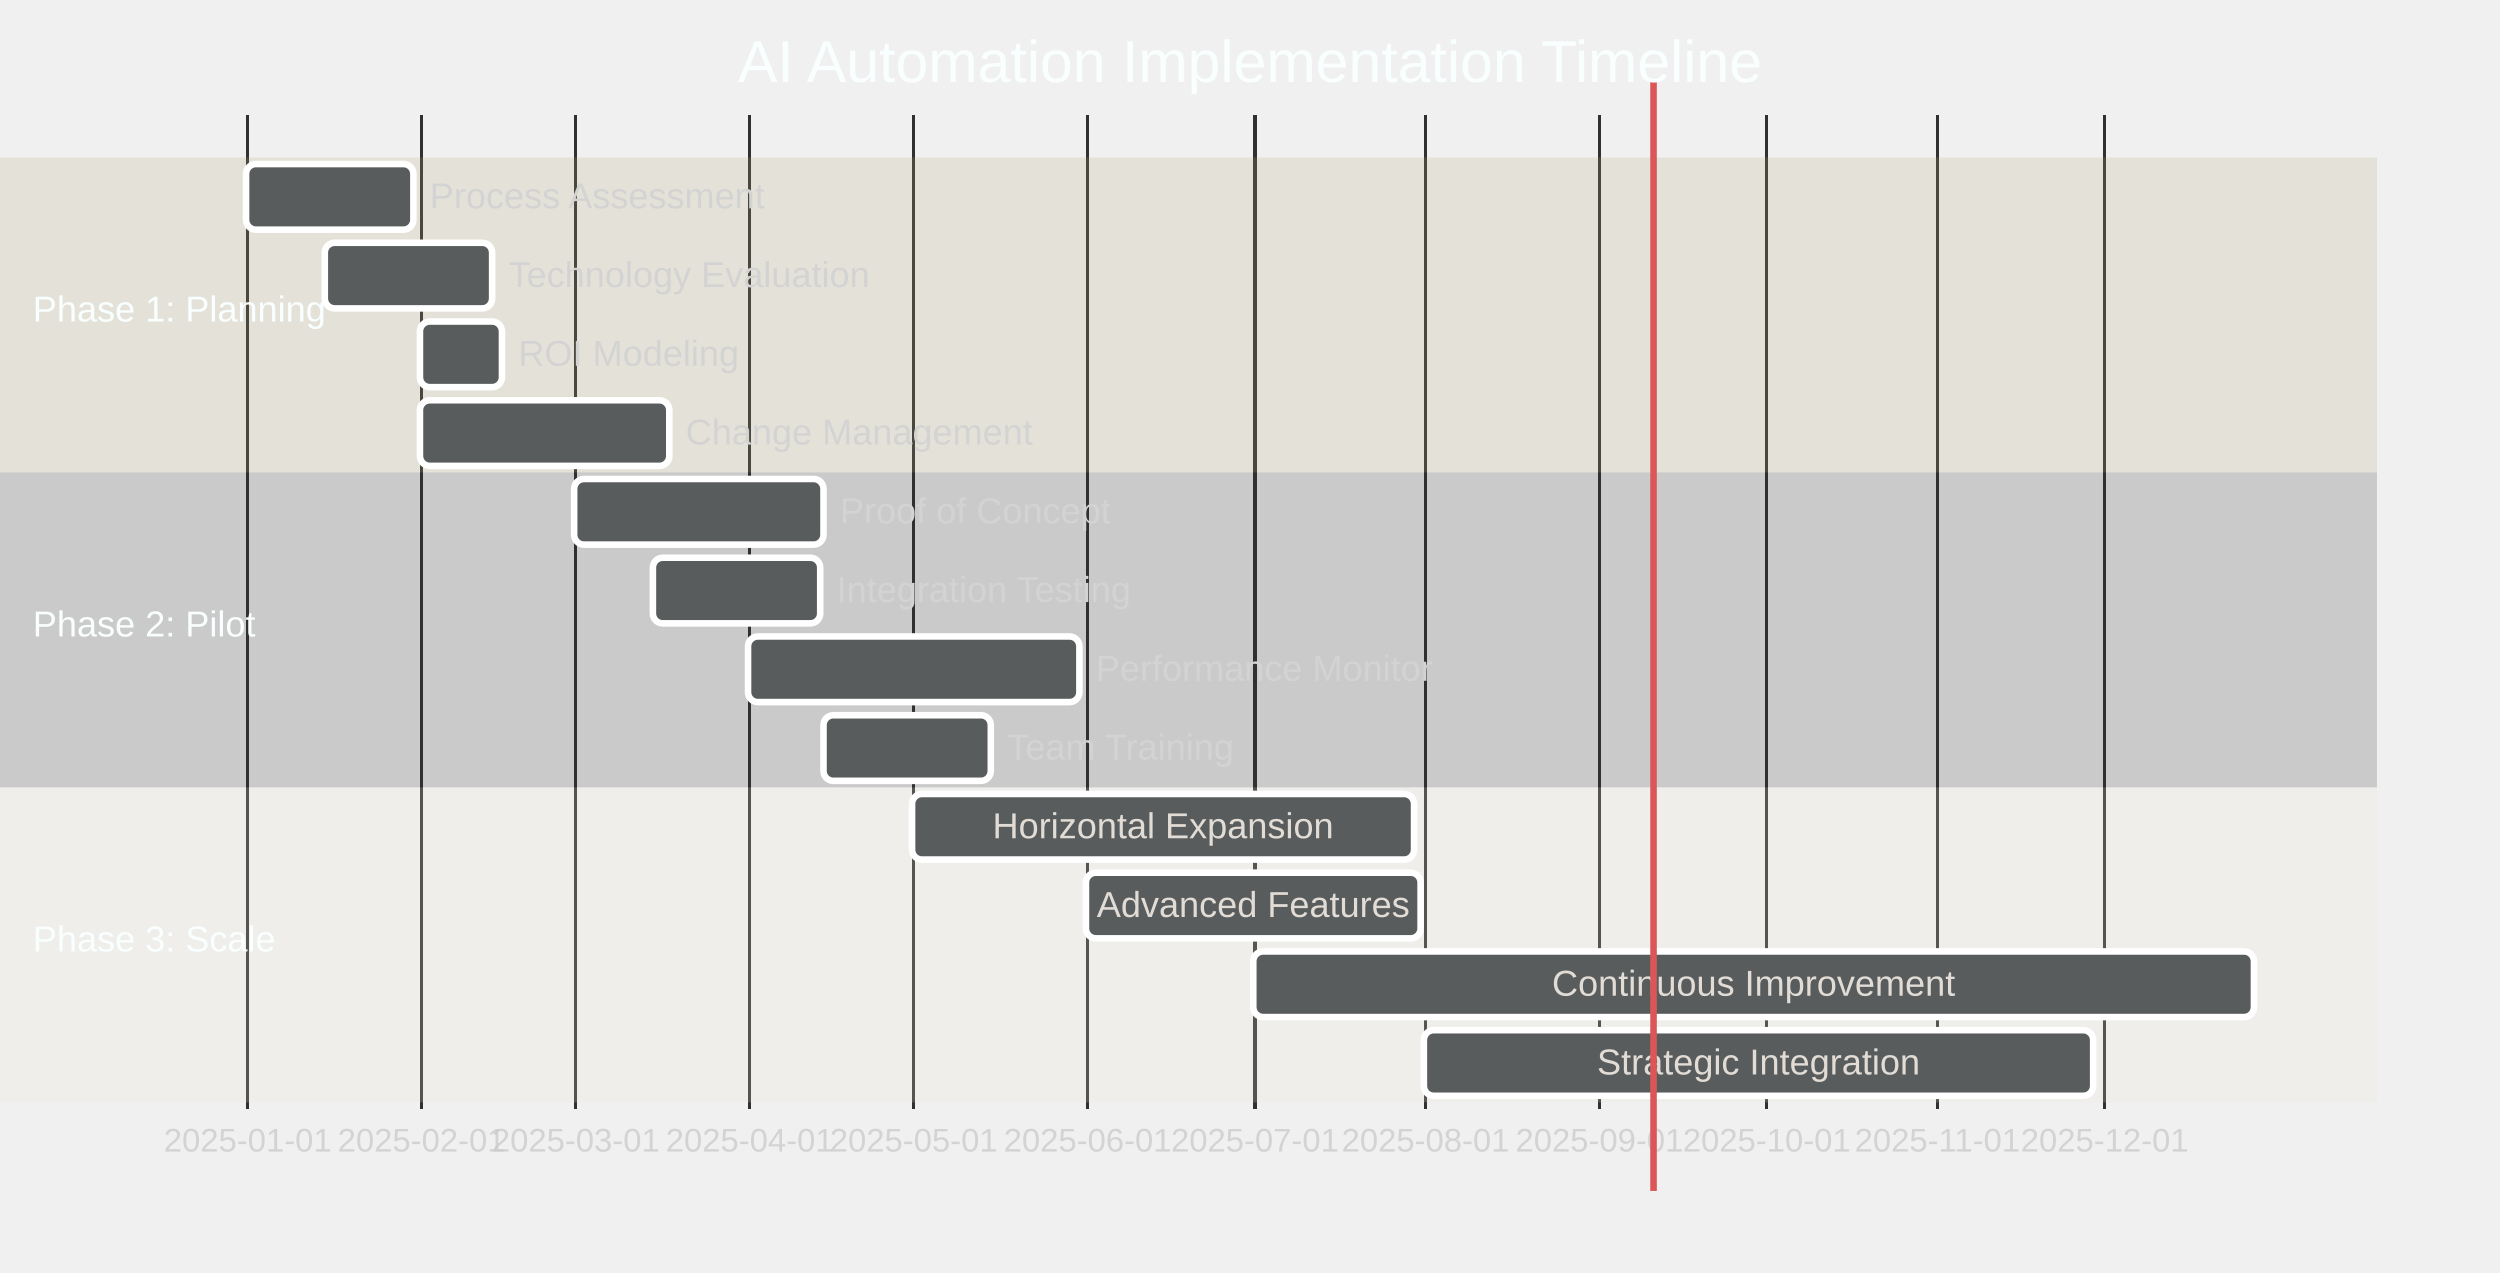
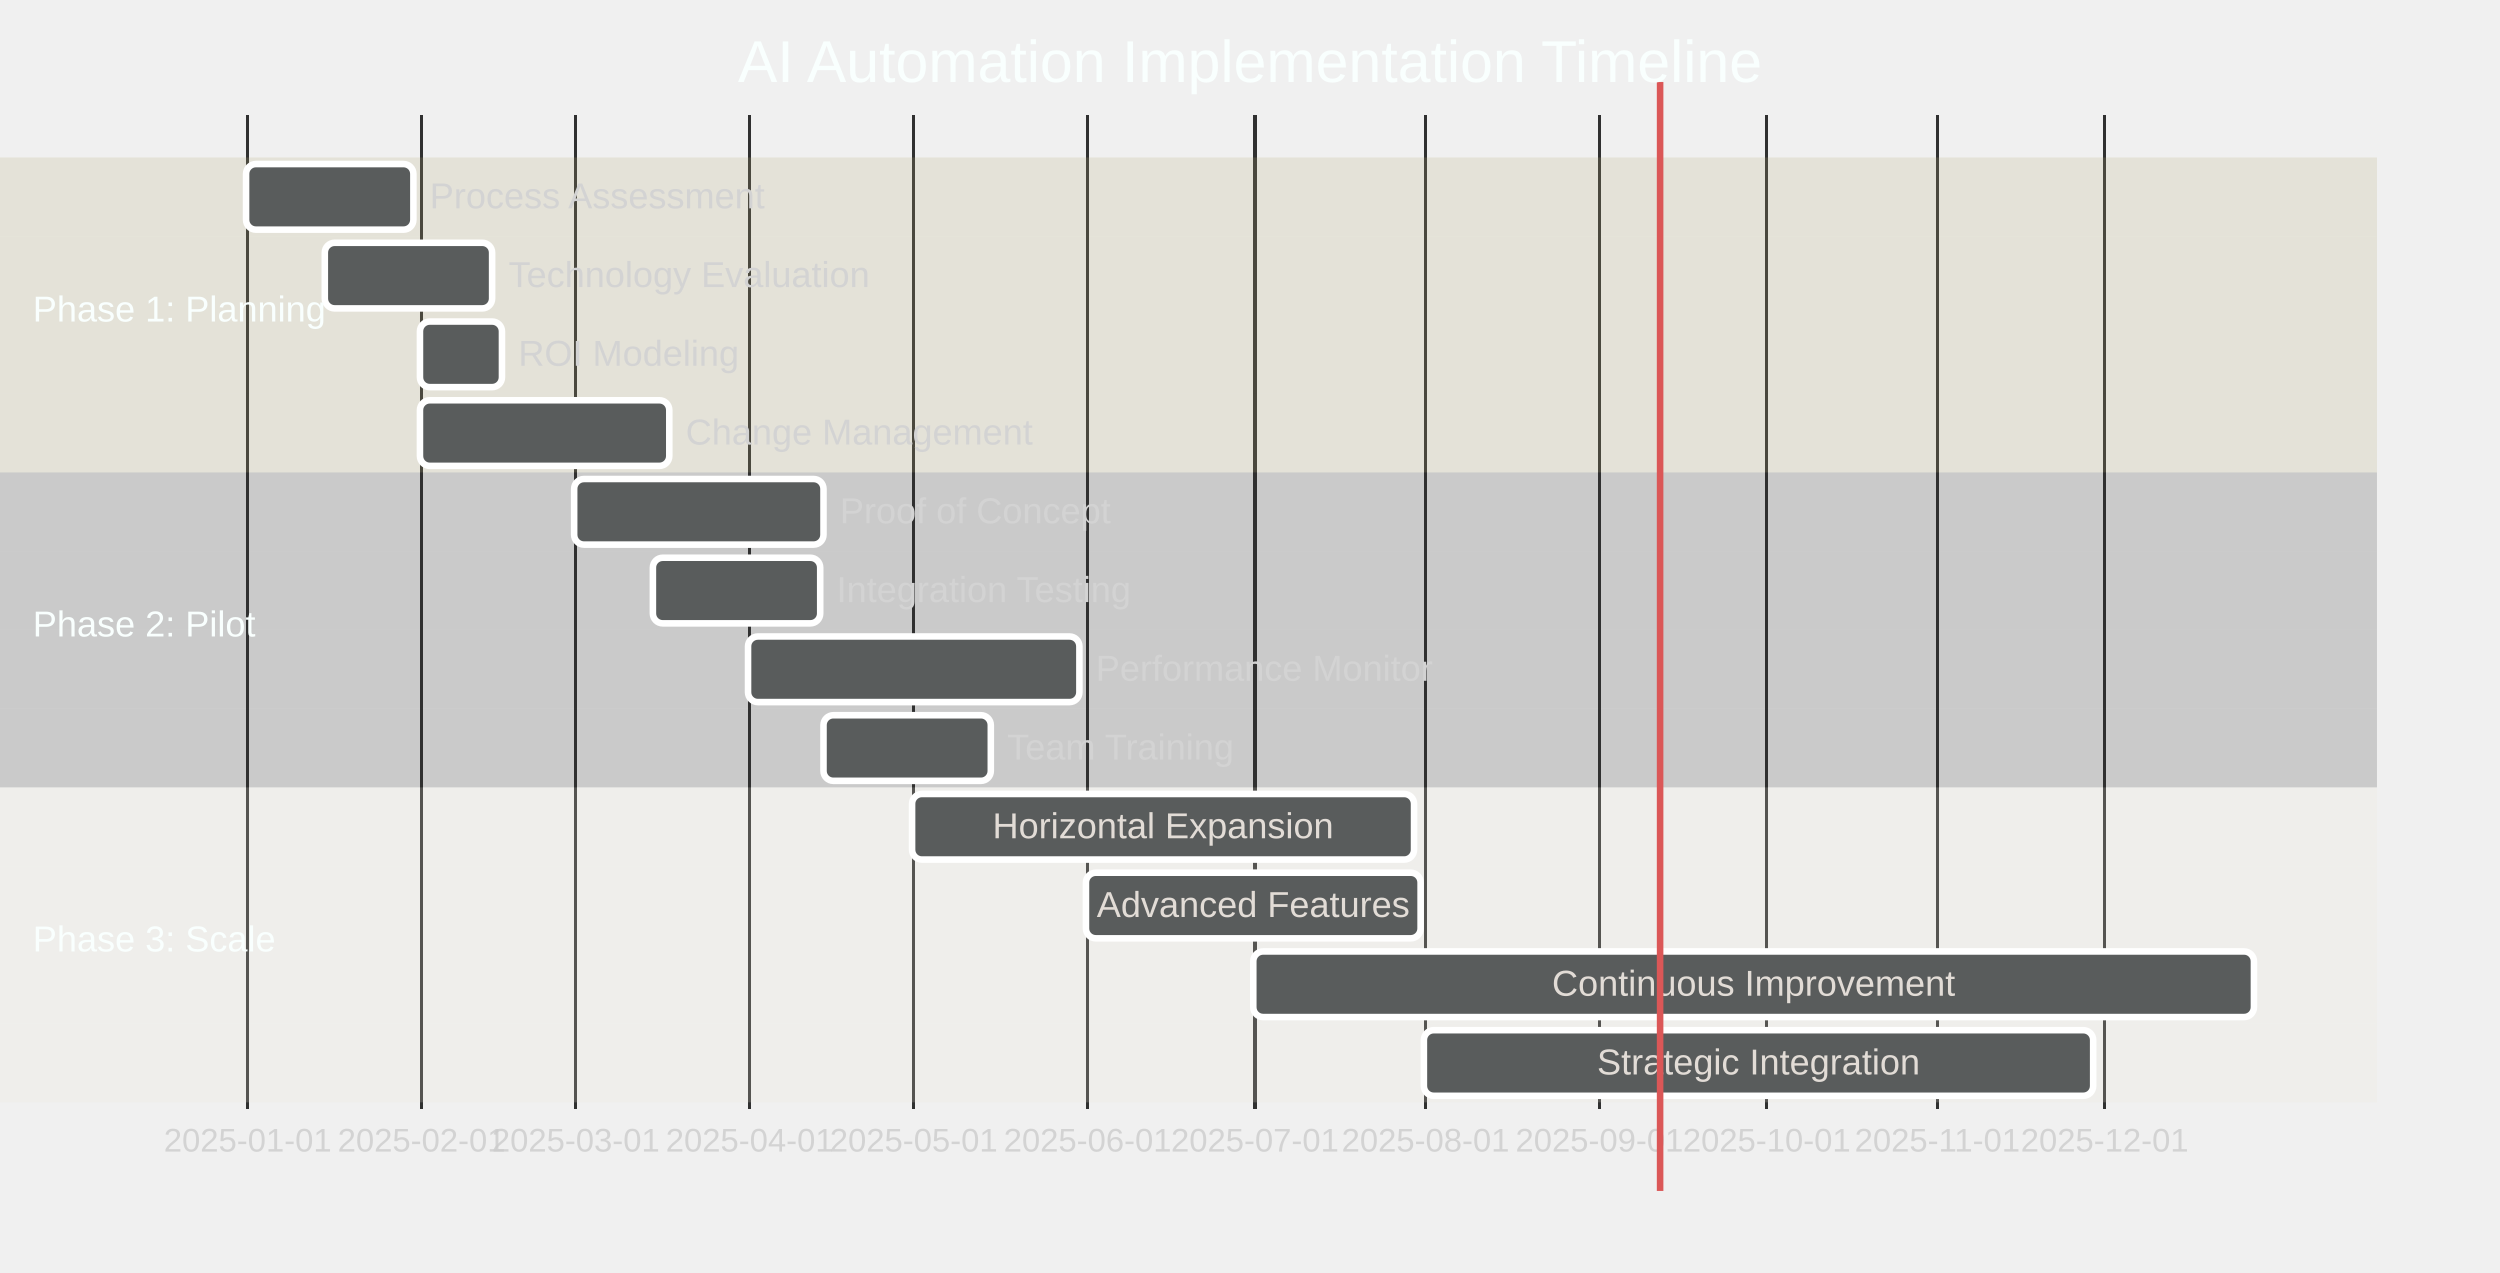
<svg xmlns="http://www.w3.org/2000/svg" aria-roledescription="gantt" role="graphics-document document" style="max-width: 762px; background-color: transparent;" viewBox="0 0 762 388" width="100%" id="my-svg">
  <style>#my-svg{font-family:"trebuchet ms",verdana,arial,sans-serif;font-size:16px;fill:#ccc;}#my-svg .error-icon{fill:#a44141;}#my-svg .error-text{fill:#ddd;stroke:#ddd;}#my-svg .edge-thickness-normal{stroke-width:2px;}#my-svg .edge-thickness-thick{stroke-width:3.5px;}#my-svg .edge-pattern-solid{stroke-dasharray:0;}#my-svg .edge-pattern-dashed{stroke-dasharray:3;}#my-svg .edge-pattern-dotted{stroke-dasharray:2;}#my-svg .marker{fill:lightgrey;stroke:lightgrey;}#my-svg .marker.cross{stroke:lightgrey;}#my-svg svg{font-family:"trebuchet ms",verdana,arial,sans-serif;font-size:16px;}#my-svg .mermaid-main-font{font-family:var(--mermaid-font-family, "trebuchet ms", verdana, arial, sans-serif);}#my-svg .exclude-range{fill:hsl(52.941, 28.814%, 48.431%);}#my-svg .section{stroke:none;opacity:0.2;}#my-svg .section0{fill:hsl(52.941, 28.814%, 58.431%);}#my-svg .section2{fill:#EAE8D9;}#my-svg .section1,#my-svg .section3{fill:#333;opacity:0.2;}#my-svg .sectionTitle0{fill:#F9FFFE;}#my-svg .sectionTitle1{fill:#F9FFFE;}#my-svg .sectionTitle2{fill:#F9FFFE;}#my-svg .sectionTitle3{fill:#F9FFFE;}#my-svg .sectionTitle{text-anchor:start;font-family:var(--mermaid-font-family, "trebuchet ms", verdana, arial, sans-serif);}#my-svg .grid .tick{stroke:lightgrey;opacity:0.8;shape-rendering:crispEdges;}#my-svg .grid .tick text{font-family:"trebuchet ms",verdana,arial,sans-serif;fill:#ccc;}#my-svg .grid path{stroke-width:0;}#my-svg .today{fill:none;stroke:#DB5757;stroke-width:2px;}#my-svg .task{stroke-width:2;}#my-svg .taskText{text-anchor:middle;font-family:var(--mermaid-font-family, "trebuchet ms", verdana, arial, sans-serif);}#my-svg .taskTextOutsideRight{fill:hsl(28.571, 17.355%, 86.275%);text-anchor:start;font-family:var(--mermaid-font-family, "trebuchet ms", verdana, arial, sans-serif);}#my-svg .taskTextOutsideLeft{fill:hsl(28.571, 17.355%, 86.275%);text-anchor:end;}#my-svg .task.clickable{cursor:pointer;}#my-svg .taskText.clickable{cursor:pointer;fill:#003163!important;font-weight:bold;}#my-svg .taskTextOutsideLeft.clickable{cursor:pointer;fill:#003163!important;font-weight:bold;}#my-svg .taskTextOutsideRight.clickable{cursor:pointer;fill:#003163!important;font-weight:bold;}#my-svg .taskText0,#my-svg .taskText1,#my-svg .taskText2,#my-svg .taskText3{fill:hsl(28.571, 17.355%, 86.275%);}#my-svg .task0,#my-svg .task1,#my-svg .task2,#my-svg .task3{fill:hsl(180, 1.587%, 35.353%);stroke:#ffffff;}#my-svg .taskTextOutside0,#my-svg .taskTextOutside2{fill:lightgrey;}#my-svg .taskTextOutside1,#my-svg .taskTextOutside3{fill:lightgrey;}#my-svg .active0,#my-svg .active1,#my-svg .active2,#my-svg .active3{fill:#81B1DB;stroke:#ffffff;}#my-svg .activeText0,#my-svg .activeText1,#my-svg .activeText2,#my-svg .activeText3{fill:hsl(28.571, 17.355%, 86.275%)!important;}#my-svg .done0,#my-svg .done1,#my-svg .done2,#my-svg .done3{stroke:grey;fill:lightgrey;stroke-width:2;}#my-svg .doneText0,#my-svg .doneText1,#my-svg .doneText2,#my-svg .doneText3{fill:hsl(28.571, 17.355%, 86.275%)!important;}#my-svg .crit0,#my-svg .crit1,#my-svg .crit2,#my-svg .crit3{stroke:#E83737;fill:#E83737;stroke-width:2;}#my-svg .activeCrit0,#my-svg .activeCrit1,#my-svg .activeCrit2,#my-svg .activeCrit3{stroke:#E83737;fill:#81B1DB;stroke-width:2;}#my-svg .doneCrit0,#my-svg .doneCrit1,#my-svg .doneCrit2,#my-svg .doneCrit3{stroke:#E83737;fill:lightgrey;stroke-width:2;cursor:pointer;shape-rendering:crispEdges;}#my-svg .milestone{transform:rotate(45deg) scale(0.8,0.8);}#my-svg .milestoneText{font-style:italic;}#my-svg .doneCritText0,#my-svg .doneCritText1,#my-svg .doneCritText2,#my-svg .doneCritText3{fill:hsl(28.571, 17.355%, 86.275%)!important;}#my-svg .activeCritText0,#my-svg .activeCritText1,#my-svg .activeCritText2,#my-svg .activeCritText3{fill:hsl(28.571, 17.355%, 86.275%)!important;}#my-svg .titleText{text-anchor:middle;font-size:18px;fill:#F9FFFE;font-family:var(--mermaid-font-family, "trebuchet ms", verdana, arial, sans-serif);}#my-svg :root{--mermaid-font-family:"trebuchet ms",verdana,arial,sans-serif;}</style>
  <g />
  <g text-anchor="middle" font-family="sans-serif" font-size="10" fill="none" transform="translate(75, 338)" class="grid">
    <path d="M0.5,-303V0.5H612.5V-303" stroke="currentColor" class="domain" />
    <g transform="translate(0.5,0)" opacity="1" class="tick">
      <line y2="-303" stroke="currentColor" />
      <text style="text-anchor: middle;" font-size="10" stroke="none" dy="1em" y="3" fill="#000">2025-01-01</text>
    </g>
    <g transform="translate(53.5,0)" opacity="1" class="tick">
      <line y2="-303" stroke="currentColor" />
      <text style="text-anchor: middle;" font-size="10" stroke="none" dy="1em" y="3" fill="#000">2025-02-01</text>
    </g>
    <g transform="translate(100.5,0)" opacity="1" class="tick">
      <line y2="-303" stroke="currentColor" />
      <text style="text-anchor: middle;" font-size="10" stroke="none" dy="1em" y="3" fill="#000">2025-03-01</text>
    </g>
    <g transform="translate(153.5,0)" opacity="1" class="tick">
      <line y2="-303" stroke="currentColor" />
      <text style="text-anchor: middle;" font-size="10" stroke="none" dy="1em" y="3" fill="#000">2025-04-01</text>
    </g>
    <g transform="translate(203.5,0)" opacity="1" class="tick">
      <line y2="-303" stroke="currentColor" />
      <text style="text-anchor: middle;" font-size="10" stroke="none" dy="1em" y="3" fill="#000">2025-05-01</text>
    </g>
    <g transform="translate(256.5,0)" opacity="1" class="tick">
      <line y2="-303" stroke="currentColor" />
      <text style="text-anchor: middle;" font-size="10" stroke="none" dy="1em" y="3" fill="#000">2025-06-01</text>
    </g>
    <g transform="translate(307.5,0)" opacity="1" class="tick">
      <line y2="-303" stroke="currentColor" />
      <text style="text-anchor: middle;" font-size="10" stroke="none" dy="1em" y="3" fill="#000">2025-07-01</text>
    </g>
    <g transform="translate(359.5,0)" opacity="1" class="tick">
      <line y2="-303" stroke="currentColor" />
      <text style="text-anchor: middle;" font-size="10" stroke="none" dy="1em" y="3" fill="#000">2025-08-01</text>
    </g>
    <g transform="translate(412.5,0)" opacity="1" class="tick">
      <line y2="-303" stroke="currentColor" />
      <text style="text-anchor: middle;" font-size="10" stroke="none" dy="1em" y="3" fill="#000">2025-09-01</text>
    </g>
    <g transform="translate(463.5,0)" opacity="1" class="tick">
      <line y2="-303" stroke="currentColor" />
      <text style="text-anchor: middle;" font-size="10" stroke="none" dy="1em" y="3" fill="#000">2025-10-01</text>
    </g>
    <g transform="translate(515.5,0)" opacity="1" class="tick">
      <line y2="-303" stroke="currentColor" />
      <text style="text-anchor: middle;" font-size="10" stroke="none" dy="1em" y="3" fill="#000">2025-11-01</text>
    </g>
    <g transform="translate(566.5,0)" opacity="1" class="tick">
      <line y2="-303" stroke="currentColor" />
      <text style="text-anchor: middle;" font-size="10" stroke="none" dy="1em" y="3" fill="#000">2025-12-01</text>
    </g>
  </g>
  <g>
    <rect class="section section0" height="24" width="724.5" y="48" x="0" />
    <rect class="section section0" height="24" width="724.5" y="72" x="0" />
    <rect class="section section0" height="24" width="724.5" y="96" x="0" />
    <rect class="section section0" height="24" width="724.5" y="120" x="0" />
    <rect class="section section1" height="24" width="724.5" y="144" x="0" />
    <rect class="section section1" height="24" width="724.5" y="168" x="0" />
    <rect class="section section1" height="24" width="724.5" y="192" x="0" />
    <rect class="section section1" height="24" width="724.5" y="216" x="0" />
    <rect class="section section2" height="24" width="724.5" y="240" x="0" />
    <rect class="section section2" height="24" width="724.5" y="264" x="0" />
    <rect class="section section2" height="24" width="724.5" y="288" x="0" />
    <rect class="section section2" height="24" width="724.5" y="312" x="0" />
  </g>
  <g>
    <rect class="task task0" transform-origin="100.5px 60px" height="20" width="51" y="50" x="75" ry="3" rx="3" id="task1" />
    <rect class="task task0" transform-origin="124.5px 84px" height="20" width="51" y="74" x="99" ry="3" rx="3" id="task2" />
    <rect class="task task0" transform-origin="140.5px 108px" height="20" width="25" y="98" x="128" ry="3" rx="3" id="task3" />
    <rect class="task task0" transform-origin="166px 132px" height="20" width="76" y="122" x="128" ry="3" rx="3" id="task4" />
    <rect class="task task1" transform-origin="213px 156px" height="20" width="76" y="146" x="175" ry="3" rx="3" id="task5" />
    <rect class="task task1" transform-origin="224.5px 180px" height="20" width="51" y="170" x="199" ry="3" rx="3" id="task6" />
    <rect class="task task1" transform-origin="278.5px 204px" height="20" width="101" y="194" x="228" ry="3" rx="3" id="task7" />
    <rect class="task task1" transform-origin="276.5px 228px" height="20" width="51" y="218" x="251" ry="3" rx="3" id="task8" />
    <rect class="task task2" transform-origin="354.5px 252px" height="20" width="153" y="242" x="278" ry="3" rx="3" id="task9" />
    <rect class="task task2" transform-origin="382px 276px" height="20" width="102" y="266" x="331" ry="3" rx="3" id="task10" />
    <rect class="task task2" transform-origin="534.5px 300px" height="20" width="305" y="290" x="382" ry="3" rx="3" id="task11" />
    <rect class="task task2" transform-origin="536px 324px" height="20" width="204" y="314" x="434" ry="3" rx="3" id="task12" />
    <text class="taskTextOutsideRight taskTextOutside0  width-102.09375" y="63.5" x="131" font-size="11" id="task1-text">Process Assessment     </text>
    <text class="taskTextOutsideRight taskTextOutside0  width-110.078125" y="87.5" x="155" font-size="11" id="task2-text">Technology Evaluation  </text>
    <text class="taskTextOutsideRight taskTextOutside0  width-67.265625" y="111.5" x="158" font-size="11" id="task3-text">ROI Modeling          </text>
    <text class="taskTextOutsideRight taskTextOutside0  width-105.796875" y="135.5" x="209" font-size="11" id="task4-text">Change Management     </text>
    <text class="taskTextOutsideRight taskTextOutside1  width-82.5625" y="159.5" x="256" font-size="11" id="task5-text">Proof of Concept      </text>
    <text class="taskTextOutsideRight taskTextOutside1  width-89.703125" y="183.5" x="255" font-size="11" id="task6-text">Integration Testing   </text>
    <text class="taskTextOutsideRight taskTextOutside1  width-103.04296875" y="207.5" x="334" font-size="11" id="task7-text">Performance Monitor   </text>
    <text class="taskTextOutsideRight taskTextOutside1  width-69.09375" y="231.5" x="307" font-size="11" id="task8-text">Team Training         </text>
    <text class="taskText taskText2  width-103.953125" y="255.5" x="354.5" font-size="11" id="task9-text">Horizontal Expansion  </text>
    <text class="taskText taskText2  width-95.890625" y="279.5" x="382" font-size="11" id="task10-text">Advanced Features     </text>
    <text class="taskText taskText2  width-122.90625" y="303.5" x="534.5" font-size="11" id="task11-text">Continuous Improvement</text>
    <text class="taskText taskText2  width-98.453125" y="327.5" x="536" font-size="11" id="task12-text">Strategic Integration </text>
  </g>
  <g>
    <text class="sectionTitle sectionTitle0" font-size="11" y="98" x="10" dy="0em">
      <tspan x="10" alignment-baseline="central">Phase 1: Planning</tspan>
    </text>
    <text class="sectionTitle sectionTitle1" font-size="11" y="194" x="10" dy="0em">
      <tspan x="10" alignment-baseline="central">Phase 2: Pilot</tspan>
    </text>
    <text class="sectionTitle sectionTitle2" font-size="11" y="290" x="10" dy="0em">
      <tspan x="10" alignment-baseline="central">Phase 3: Scale</tspan>
    </text>
  </g>
  <g class="today">
-     <line class="today" y2="363" y1="25" x2="504" x1="504" />
+     <line class="today" y2="363" y1="25" x2="506" x1="506" />
  </g>
  <text class="titleText" y="25" x="381">AI Automation Implementation Timeline</text>
</svg>
